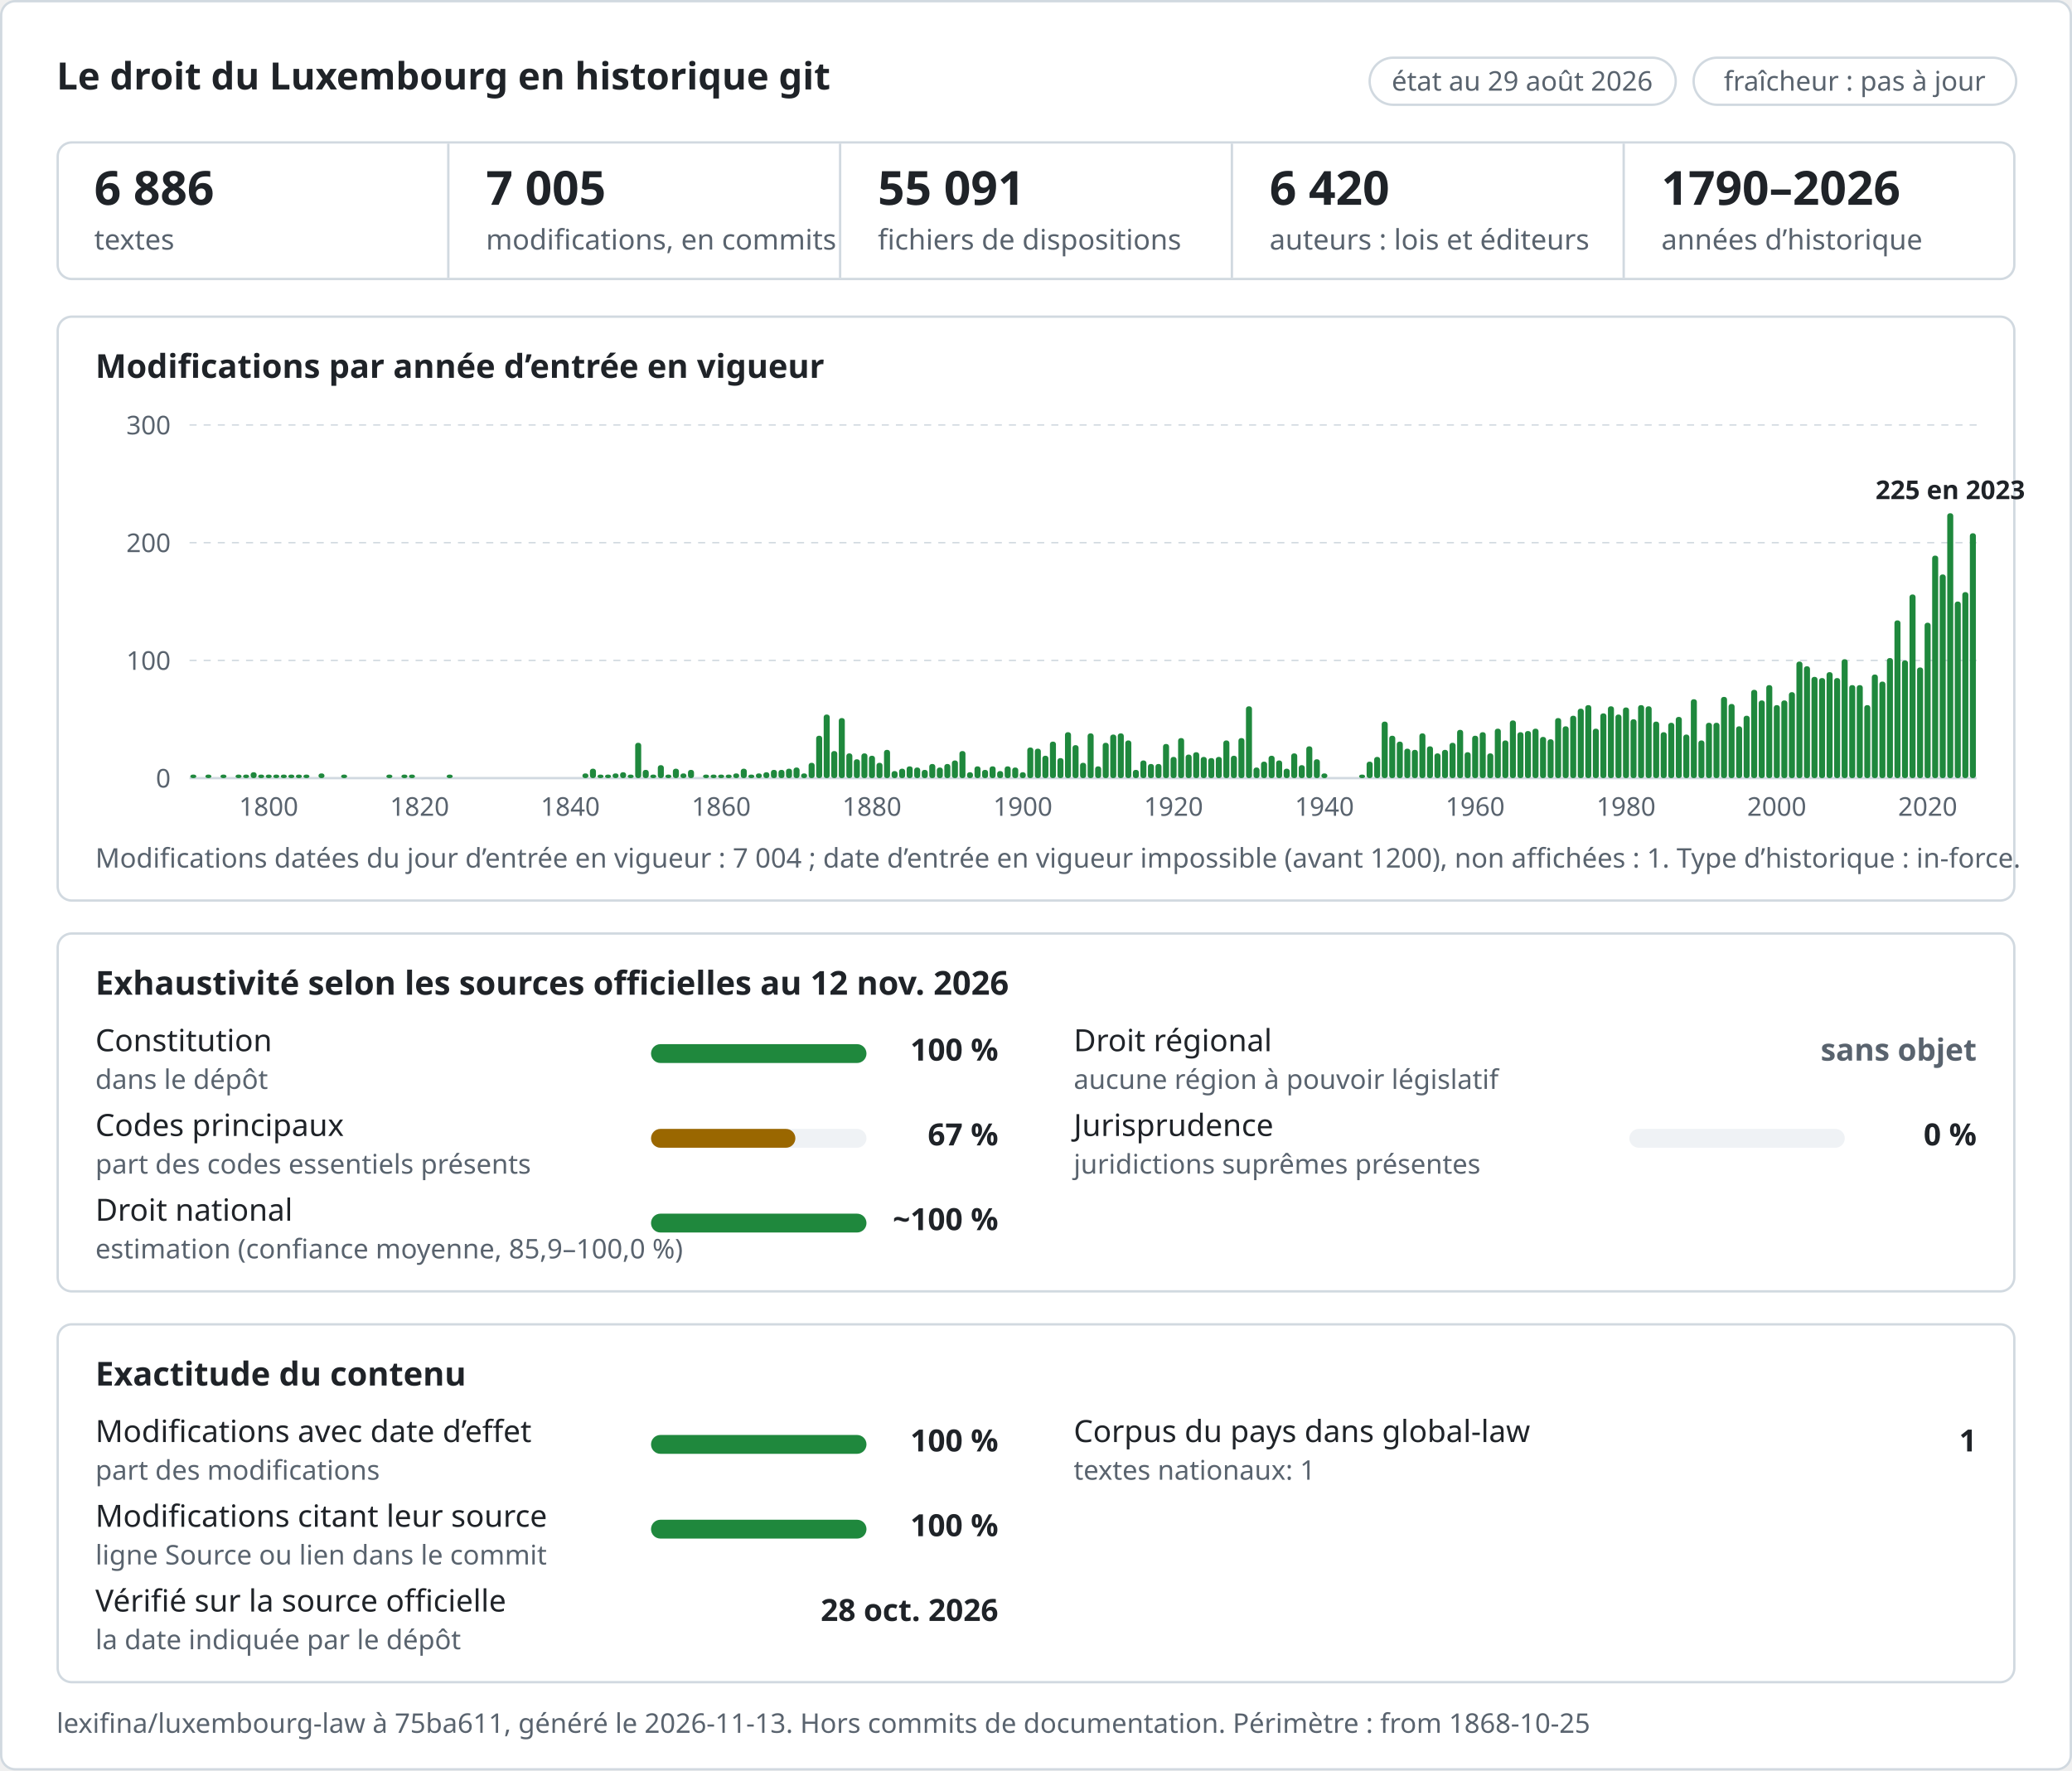
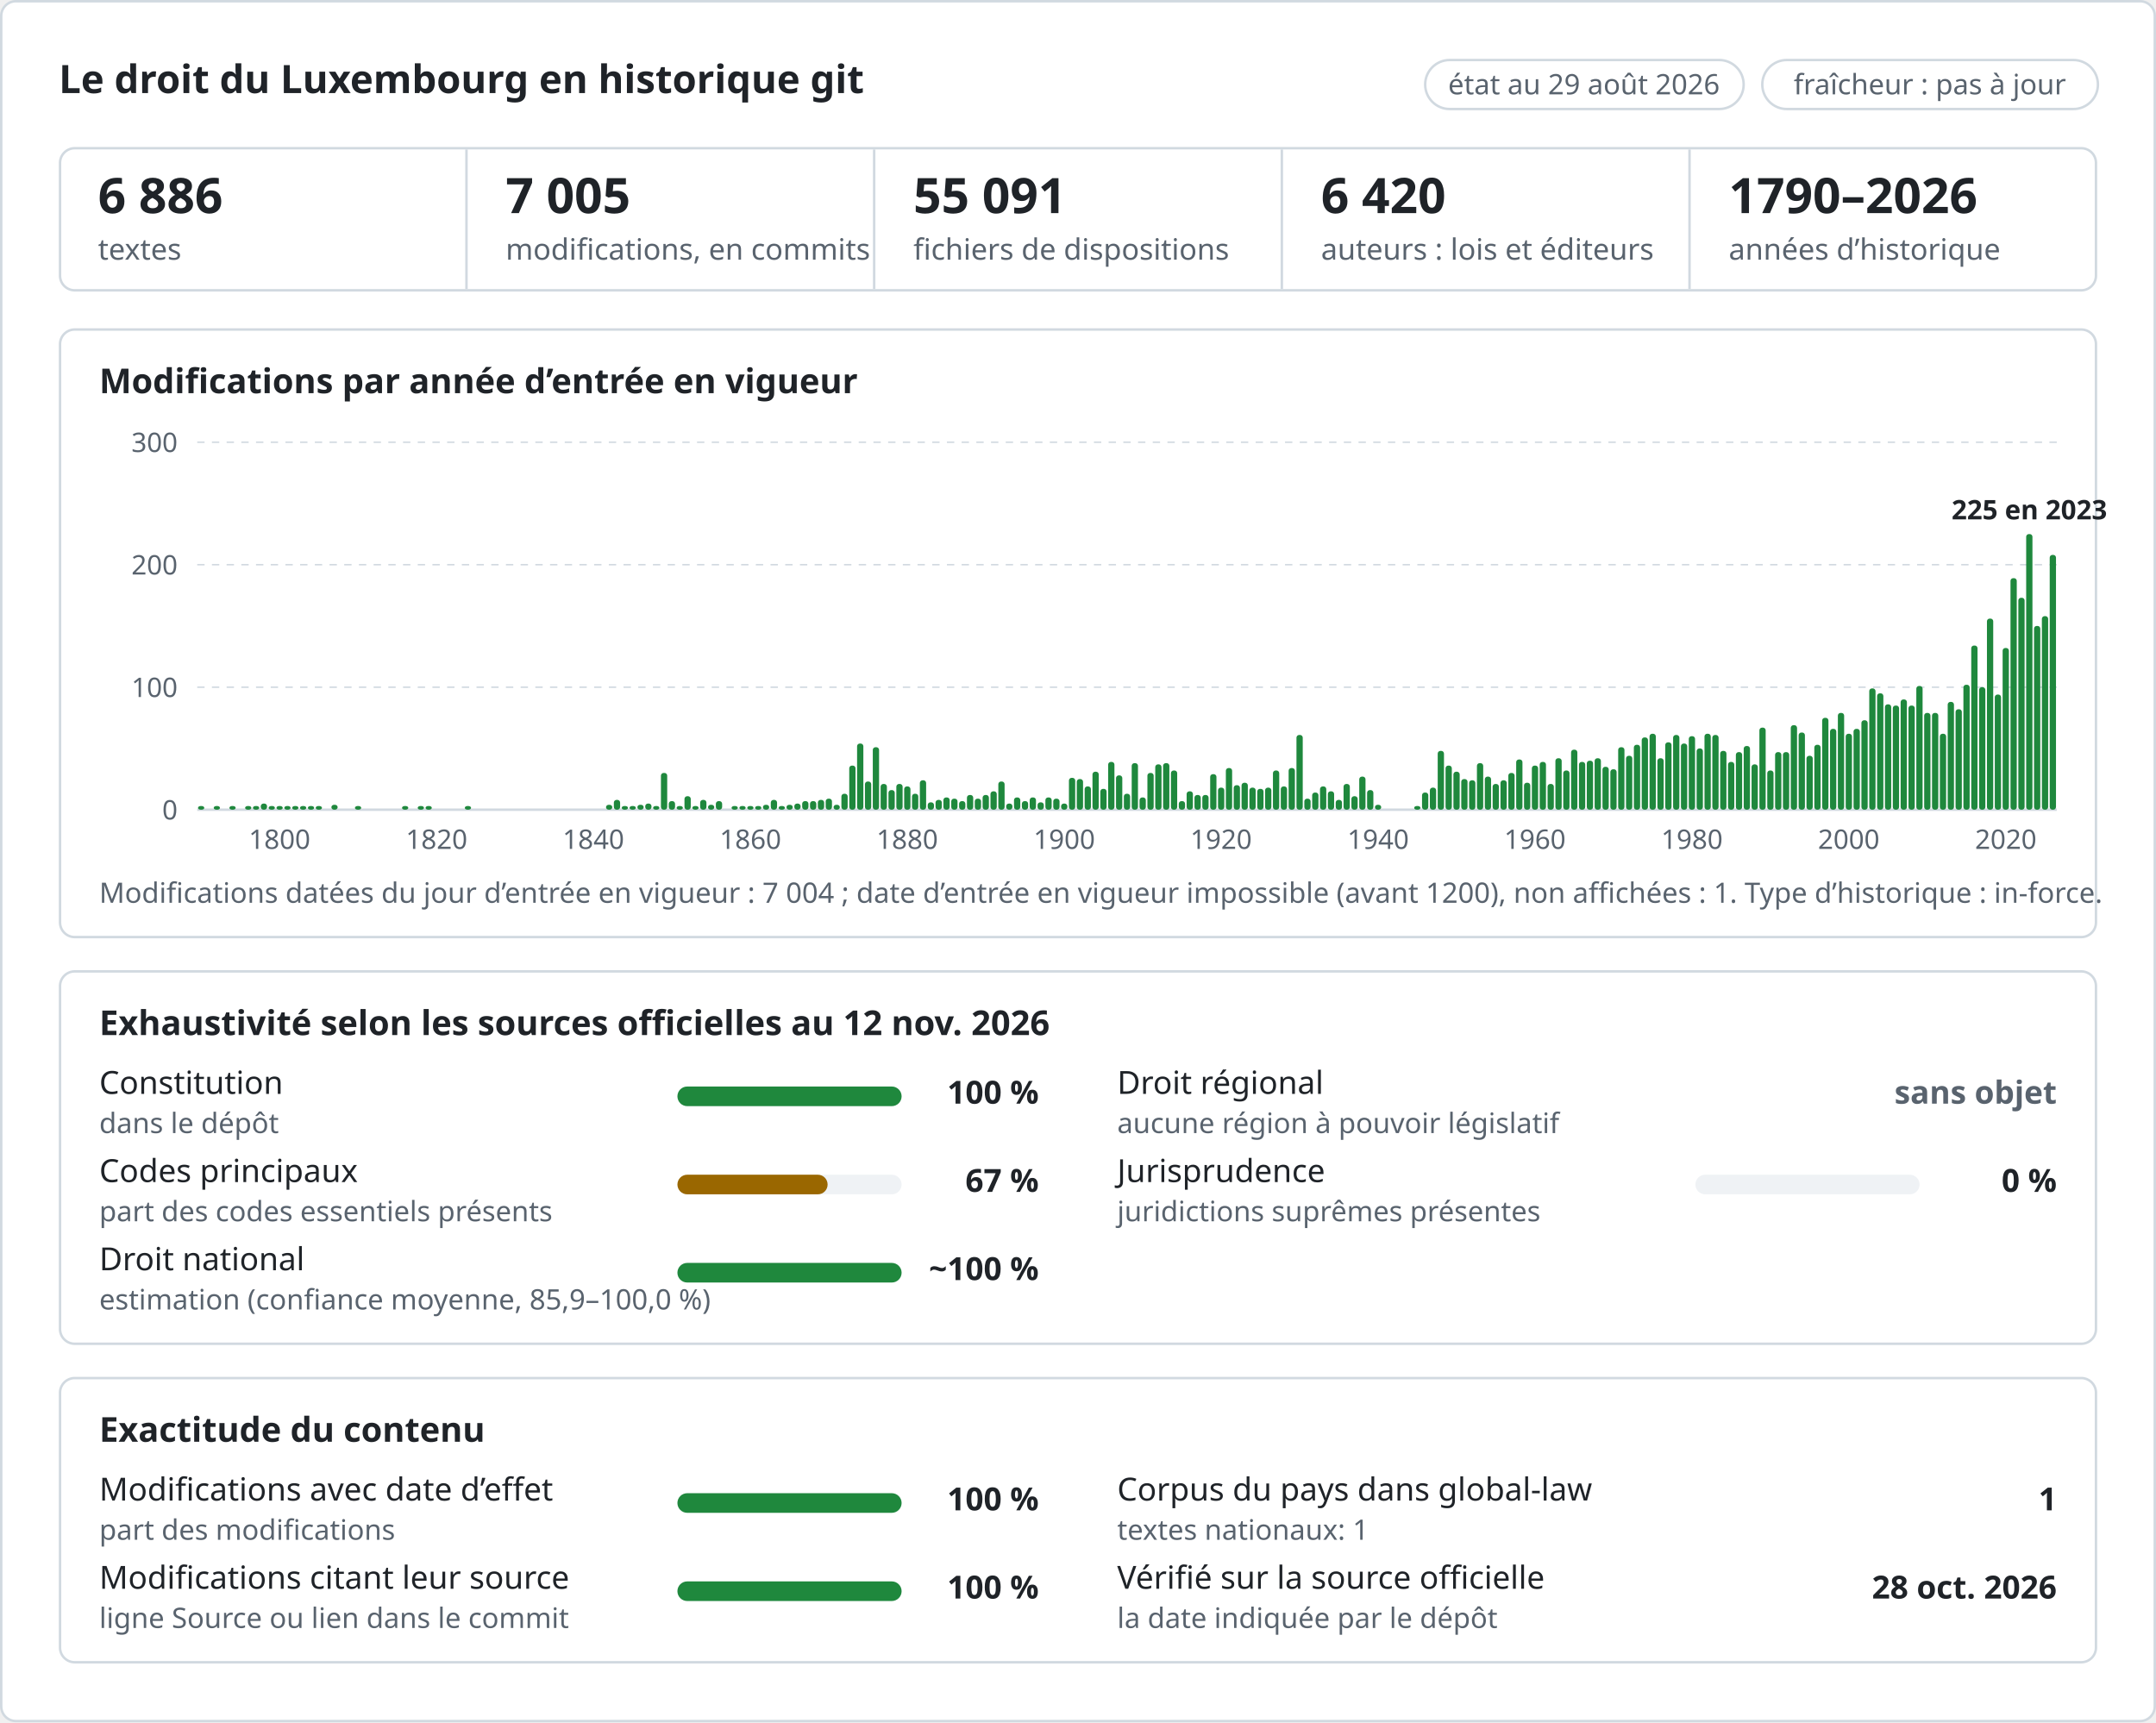
- <svg xmlns="http://www.w3.org/2000/svg" width="880" height="752" viewBox="0 0 880 752" font-family="-apple-system,BlinkMacSystemFont,Segoe UI,Noto Sans,Helvetica,Arial,sans-serif">
-   <rect x="0.5" y="0.5" width="879" height="751" rx="6" fill="#ffffff" stroke="#d1d9e0" />
+ <svg xmlns="http://www.w3.org/2000/svg" width="880" height="703" viewBox="0 0 880 703" font-family="-apple-system,BlinkMacSystemFont,Segoe UI,Noto Sans,Helvetica,Arial,sans-serif">
+   <rect x="0.5" y="0.5" width="879" height="702" rx="6" fill="#ffffff" stroke="#d1d9e0" />
  <text x="24" y="38" font-size="16" font-weight="600" fill="#1f2328">Le droit du Luxembourg en historique git</text>
  <rect x="581.7" y="24.5" width="130" height="20" rx="10" fill="none" stroke="#d1d9e0" />
  <text x="646.5" y="38.5" font-size="11.5" font-weight="500" text-anchor="middle" fill="#59636e">état au 29 août 2026</text>
  <rect x="719.3" y="24.5" width="137" height="20" rx="10" fill="none" stroke="#d1d9e0" />
  <text x="787.7" y="38.5" font-size="11.5" font-weight="500" text-anchor="middle" fill="#59636e">fraîcheur : pas à jour</text>
  <rect x="24.5" y="60.5" width="831" height="58" rx="6" fill="#ffffff" stroke="#d1d9e0" />
  <text x="40.0" y="87" font-size="20" font-weight="600" fill="#1f2328">6 886</text>
  <text x="40.0" y="106" font-size="12" fill="#59636e">textes</text>
  <line x1="190.4" y1="61" x2="190.4" y2="118" stroke="#d1d9e0" />
  <text x="206.4" y="87" font-size="20" font-weight="600" fill="#1f2328">7 005</text>
  <text x="206.4" y="106" font-size="12" fill="#59636e">modifications, en commits</text>
  <line x1="356.8" y1="61" x2="356.8" y2="118" stroke="#d1d9e0" />
  <text x="372.8" y="87" font-size="20" font-weight="600" fill="#1f2328">55 091</text>
  <text x="372.8" y="106" font-size="12" fill="#59636e">fichiers de dispositions</text>
  <line x1="523.2" y1="61" x2="523.2" y2="118" stroke="#d1d9e0" />
  <text x="539.2" y="87" font-size="20" font-weight="600" fill="#1f2328">6 420</text>
  <text x="539.2" y="106" font-size="12" fill="#59636e">auteurs : lois et éditeurs</text>
  <line x1="689.6" y1="61" x2="689.6" y2="118" stroke="#d1d9e0" />
  <text x="705.6" y="87" font-size="20" font-weight="600" fill="#1f2328">1790–2026</text>
  <text x="705.6" y="106" font-size="12" fill="#59636e">années d’historique</text>
  <rect x="24.5" y="134.5" width="831" height="248" rx="6" fill="#ffffff" stroke="#d1d9e0" />
  <text x="40.5" y="160.5" font-size="14" font-weight="600" fill="#1f2328">Modifications par année d’entrée en vigueur</text>
  <line x1="80.5" y1="330.5" x2="839.5" y2="330.5" stroke="#d1d9e0" stroke-width="1" />
  <text x="72.5" y="334.5" font-size="11" text-anchor="end" fill="#59636e">0</text>
  <line x1="80.5" y1="280.5" x2="839.5" y2="280.5" stroke="#d1d9e0" stroke-width="0.6" stroke-dasharray="3 3" />
  <text x="72.5" y="284.5" font-size="11" text-anchor="end" fill="#59636e">100</text>
  <line x1="80.5" y1="230.5" x2="839.5" y2="230.5" stroke="#d1d9e0" stroke-width="0.6" stroke-dasharray="3 3" />
  <text x="72.5" y="234.5" font-size="11" text-anchor="end" fill="#59636e">200</text>
  <line x1="80.5" y1="180.5" x2="839.5" y2="180.5" stroke="#d1d9e0" stroke-width="0.6" stroke-dasharray="3 3" />
  <text x="72.5" y="184.5" font-size="11" text-anchor="end" fill="#59636e">300</text>
  <rect x="80.82" y="329.0" width="2.56" height="1.5" rx="1.1" fill="#1f883d" />
  <rect x="87.23" y="329.0" width="2.56" height="1.5" rx="1.1" fill="#1f883d" />
  <rect x="93.63" y="329.0" width="2.56" height="1.5" rx="1.1" fill="#1f883d" />
  <rect x="100.04" y="329.0" width="2.56" height="1.5" rx="1.1" fill="#1f883d" />
  <rect x="103.24" y="329.0" width="2.56" height="1.5" rx="1.1" fill="#1f883d" />
  <rect x="106.44" y="328.0" width="2.56" height="2.5" rx="1.1" fill="#1f883d" />
  <rect x="109.64" y="329.0" width="2.56" height="1.5" rx="1.1" fill="#1f883d" />
  <rect x="112.85" y="329.0" width="2.56" height="1.5" rx="1.1" fill="#1f883d" />
  <text x="114.1" y="346.5" font-size="11" text-anchor="middle" fill="#59636e">1800</text>
  <rect x="116.05" y="329.0" width="2.56" height="1.5" rx="1.1" fill="#1f883d" />
  <rect x="119.25" y="329.0" width="2.56" height="1.5" rx="1.1" fill="#1f883d" />
  <rect x="122.45" y="329.0" width="2.56" height="1.5" rx="1.1" fill="#1f883d" />
  <rect x="125.66" y="329.0" width="2.56" height="1.5" rx="1.1" fill="#1f883d" />
  <rect x="128.86" y="329.0" width="2.56" height="1.5" rx="1.1" fill="#1f883d" />
  <rect x="135.26" y="328.5" width="2.56" height="2.0" rx="1.1" fill="#1f883d" />
  <rect x="144.87" y="329.0" width="2.56" height="1.5" rx="1.1" fill="#1f883d" />
  <rect x="164.09" y="329.0" width="2.56" height="1.5" rx="1.1" fill="#1f883d" />
  <rect x="170.49" y="329.0" width="2.56" height="1.5" rx="1.1" fill="#1f883d" />
  <rect x="173.69" y="329.0" width="2.56" height="1.5" rx="1.1" fill="#1f883d" />
  <text x="178.2" y="346.5" font-size="11" text-anchor="middle" fill="#59636e">1820</text>
  <rect x="189.71" y="329.0" width="2.56" height="1.5" rx="1.1" fill="#1f883d" />
  <text x="242.2" y="346.5" font-size="11" text-anchor="middle" fill="#59636e">1840</text>
  <rect x="247.35" y="328.5" width="2.56" height="2.0" rx="1.1" fill="#1f883d" />
  <rect x="250.55" y="326.5" width="2.56" height="4.0" rx="1.1" fill="#1f883d" />
  <rect x="253.76" y="329.0" width="2.56" height="1.5" rx="1.1" fill="#1f883d" />
  <rect x="256.96" y="329.0" width="2.56" height="1.5" rx="1.1" fill="#1f883d" />
  <rect x="260.16" y="328.5" width="2.56" height="2.0" rx="1.1" fill="#1f883d" />
  <rect x="263.36" y="328.0" width="2.56" height="2.5" rx="1.1" fill="#1f883d" />
  <rect x="266.57" y="329.0" width="2.56" height="1.5" rx="1.1" fill="#1f883d" />
  <rect x="269.77" y="315.5" width="2.56" height="15.0" rx="1.1" fill="#1f883d" />
  <rect x="272.97" y="327.0" width="2.56" height="3.5" rx="1.1" fill="#1f883d" />
  <rect x="276.17" y="329.0" width="2.56" height="1.5" rx="1.1" fill="#1f883d" />
  <rect x="279.38" y="325.0" width="2.56" height="5.5" rx="1.1" fill="#1f883d" />
  <rect x="282.58" y="329.0" width="2.56" height="1.5" rx="1.1" fill="#1f883d" />
  <rect x="285.78" y="326.5" width="2.56" height="4.0" rx="1.1" fill="#1f883d" />
  <rect x="288.98" y="328.5" width="2.56" height="2.0" rx="1.1" fill="#1f883d" />
  <rect x="292.19" y="327.0" width="2.56" height="3.5" rx="1.1" fill="#1f883d" />
  <rect x="298.59" y="329.0" width="2.56" height="1.5" rx="1.1" fill="#1f883d" />
  <rect x="301.79" y="329.0" width="2.56" height="1.5" rx="1.1" fill="#1f883d" />
  <rect x="305.00" y="329.0" width="2.56" height="1.5" rx="1.1" fill="#1f883d" />
  <text x="306.3" y="346.5" font-size="11" text-anchor="middle" fill="#59636e">1860</text>
  <rect x="308.20" y="329.0" width="2.56" height="1.5" rx="1.1" fill="#1f883d" />
  <rect x="311.40" y="328.5" width="2.56" height="2.0" rx="1.1" fill="#1f883d" />
  <rect x="314.61" y="326.5" width="2.56" height="4.0" rx="1.1" fill="#1f883d" />
  <rect x="317.81" y="329.0" width="2.56" height="1.5" rx="1.1" fill="#1f883d" />
  <rect x="321.01" y="328.5" width="2.56" height="2.0" rx="1.1" fill="#1f883d" />
  <rect x="324.21" y="328.0" width="2.56" height="2.5" rx="1.1" fill="#1f883d" />
  <rect x="327.42" y="327.0" width="2.56" height="3.5" rx="1.1" fill="#1f883d" />
  <rect x="330.62" y="327.0" width="2.56" height="3.5" rx="1.1" fill="#1f883d" />
  <rect x="333.82" y="326.5" width="2.56" height="4.0" rx="1.1" fill="#1f883d" />
  <rect x="337.02" y="326.0" width="2.56" height="4.5" rx="1.1" fill="#1f883d" />
  <rect x="340.23" y="328.5" width="2.56" height="2.0" rx="1.1" fill="#1f883d" />
  <rect x="343.43" y="324.0" width="2.56" height="6.5" rx="1.1" fill="#1f883d" />
  <rect x="346.63" y="312.5" width="2.56" height="18.0" rx="1.1" fill="#1f883d" />
  <rect x="349.83" y="303.5" width="2.56" height="27.0" rx="1.1" fill="#1f883d" />
  <rect x="353.04" y="319.0" width="2.56" height="11.5" rx="1.1" fill="#1f883d" />
  <rect x="356.24" y="305.0" width="2.56" height="25.5" rx="1.1" fill="#1f883d" />
  <rect x="359.44" y="320.0" width="2.56" height="10.5" rx="1.1" fill="#1f883d" />
  <rect x="362.64" y="322.5" width="2.56" height="8.0" rx="1.1" fill="#1f883d" />
  <rect x="365.85" y="320.0" width="2.56" height="10.5" rx="1.1" fill="#1f883d" />
  <rect x="369.05" y="321.0" width="2.56" height="9.5" rx="1.1" fill="#1f883d" />
  <text x="370.3" y="346.5" font-size="11" text-anchor="middle" fill="#59636e">1880</text>
  <rect x="372.25" y="324.0" width="2.56" height="6.5" rx="1.1" fill="#1f883d" />
  <rect x="375.45" y="318.5" width="2.56" height="12.0" rx="1.1" fill="#1f883d" />
  <rect x="378.66" y="327.5" width="2.56" height="3.0" rx="1.1" fill="#1f883d" />
  <rect x="381.86" y="326.5" width="2.56" height="4.0" rx="1.1" fill="#1f883d" />
  <rect x="385.06" y="325.5" width="2.56" height="5.0" rx="1.1" fill="#1f883d" />
  <rect x="388.26" y="326.0" width="2.56" height="4.5" rx="1.1" fill="#1f883d" />
  <rect x="391.47" y="327.0" width="2.56" height="3.5" rx="1.1" fill="#1f883d" />
  <rect x="394.67" y="324.5" width="2.56" height="6.0" rx="1.1" fill="#1f883d" />
  <rect x="397.87" y="326.0" width="2.56" height="4.5" rx="1.1" fill="#1f883d" />
  <rect x="401.07" y="324.5" width="2.56" height="6.0" rx="1.1" fill="#1f883d" />
  <rect x="404.28" y="323.0" width="2.56" height="7.5" rx="1.1" fill="#1f883d" />
  <rect x="407.48" y="319.0" width="2.56" height="11.5" rx="1.1" fill="#1f883d" />
  <rect x="410.68" y="328.0" width="2.56" height="2.5" rx="1.1" fill="#1f883d" />
  <rect x="413.88" y="325.5" width="2.56" height="5.0" rx="1.1" fill="#1f883d" />
  <rect x="417.09" y="327.0" width="2.56" height="3.5" rx="1.1" fill="#1f883d" />
  <rect x="420.29" y="325.5" width="2.56" height="5.0" rx="1.1" fill="#1f883d" />
  <rect x="423.49" y="327.5" width="2.56" height="3.0" rx="1.1" fill="#1f883d" />
  <rect x="426.69" y="325.5" width="2.56" height="5.0" rx="1.1" fill="#1f883d" />
  <rect x="429.90" y="326.0" width="2.56" height="4.5" rx="1.1" fill="#1f883d" />
  <rect x="433.10" y="328.0" width="2.56" height="2.5" rx="1.1" fill="#1f883d" />
  <text x="434.4" y="346.5" font-size="11" text-anchor="middle" fill="#59636e">1900</text>
  <rect x="436.30" y="317.5" width="2.56" height="13.0" rx="1.1" fill="#1f883d" />
  <rect x="439.50" y="318.0" width="2.56" height="12.5" rx="1.1" fill="#1f883d" />
  <rect x="442.71" y="321.0" width="2.56" height="9.5" rx="1.1" fill="#1f883d" />
  <rect x="445.91" y="315.0" width="2.56" height="15.5" rx="1.1" fill="#1f883d" />
  <rect x="449.11" y="322.0" width="2.56" height="8.5" rx="1.1" fill="#1f883d" />
  <rect x="452.31" y="311.0" width="2.56" height="19.5" rx="1.1" fill="#1f883d" />
  <rect x="455.52" y="316.5" width="2.56" height="14.0" rx="1.1" fill="#1f883d" />
  <rect x="458.72" y="324.0" width="2.56" height="6.5" rx="1.1" fill="#1f883d" />
  <rect x="461.92" y="311.5" width="2.56" height="19.0" rx="1.1" fill="#1f883d" />
  <rect x="465.12" y="325.5" width="2.56" height="5.0" rx="1.1" fill="#1f883d" />
  <rect x="468.33" y="315.5" width="2.56" height="15.0" rx="1.1" fill="#1f883d" />
  <rect x="471.53" y="312.0" width="2.56" height="18.5" rx="1.1" fill="#1f883d" />
  <rect x="474.73" y="311.5" width="2.56" height="19.0" rx="1.1" fill="#1f883d" />
  <rect x="477.93" y="314.5" width="2.56" height="16.0" rx="1.1" fill="#1f883d" />
  <rect x="481.14" y="327.0" width="2.56" height="3.5" rx="1.1" fill="#1f883d" />
  <rect x="484.34" y="323.0" width="2.56" height="7.5" rx="1.1" fill="#1f883d" />
  <rect x="487.54" y="324.5" width="2.56" height="6.0" rx="1.1" fill="#1f883d" />
  <rect x="490.74" y="324.5" width="2.56" height="6.0" rx="1.1" fill="#1f883d" />
  <rect x="493.95" y="316.0" width="2.56" height="14.5" rx="1.1" fill="#1f883d" />
  <rect x="497.15" y="321.5" width="2.56" height="9.0" rx="1.1" fill="#1f883d" />
  <text x="498.4" y="346.5" font-size="11" text-anchor="middle" fill="#59636e">1920</text>
  <rect x="500.35" y="313.5" width="2.56" height="17.0" rx="1.1" fill="#1f883d" />
  <rect x="503.55" y="320.5" width="2.56" height="10.0" rx="1.1" fill="#1f883d" />
  <rect x="506.76" y="319.5" width="2.56" height="11.0" rx="1.1" fill="#1f883d" />
  <rect x="509.96" y="321.5" width="2.56" height="9.0" rx="1.1" fill="#1f883d" />
  <rect x="513.16" y="322.0" width="2.56" height="8.5" rx="1.1" fill="#1f883d" />
  <rect x="516.36" y="321.5" width="2.56" height="9.0" rx="1.1" fill="#1f883d" />
  <rect x="519.57" y="314.5" width="2.56" height="16.0" rx="1.1" fill="#1f883d" />
  <rect x="522.77" y="321.0" width="2.56" height="9.5" rx="1.1" fill="#1f883d" />
  <rect x="525.97" y="313.5" width="2.56" height="17.0" rx="1.1" fill="#1f883d" />
  <rect x="529.17" y="300.0" width="2.56" height="30.5" rx="1.1" fill="#1f883d" />
  <rect x="532.38" y="326.0" width="2.56" height="4.5" rx="1.1" fill="#1f883d" />
  <rect x="535.58" y="323.5" width="2.56" height="7.0" rx="1.1" fill="#1f883d" />
  <rect x="538.78" y="321.0" width="2.56" height="9.5" rx="1.1" fill="#1f883d" />
  <rect x="541.98" y="323.0" width="2.56" height="7.5" rx="1.1" fill="#1f883d" />
  <rect x="545.19" y="326.5" width="2.56" height="4.0" rx="1.1" fill="#1f883d" />
  <rect x="548.39" y="320.0" width="2.56" height="10.5" rx="1.1" fill="#1f883d" />
  <rect x="551.59" y="325.0" width="2.56" height="5.5" rx="1.1" fill="#1f883d" />
  <rect x="554.79" y="317.0" width="2.56" height="13.5" rx="1.1" fill="#1f883d" />
  <rect x="558.00" y="322.5" width="2.56" height="8.0" rx="1.1" fill="#1f883d" />
  <rect x="561.20" y="328.5" width="2.56" height="2.0" rx="1.1" fill="#1f883d" />
  <text x="562.5" y="346.5" font-size="11" text-anchor="middle" fill="#59636e">1940</text>
  <rect x="577.21" y="329.0" width="2.56" height="1.5" rx="1.1" fill="#1f883d" />
  <rect x="580.42" y="323.5" width="2.56" height="7.0" rx="1.1" fill="#1f883d" />
  <rect x="583.62" y="321.5" width="2.56" height="9.0" rx="1.1" fill="#1f883d" />
  <rect x="586.82" y="306.5" width="2.56" height="24.0" rx="1.1" fill="#1f883d" />
  <rect x="590.02" y="312.5" width="2.56" height="18.0" rx="1.1" fill="#1f883d" />
  <rect x="593.23" y="315.0" width="2.56" height="15.5" rx="1.1" fill="#1f883d" />
  <rect x="596.43" y="318.0" width="2.56" height="12.5" rx="1.1" fill="#1f883d" />
  <rect x="599.63" y="318.5" width="2.56" height="12.0" rx="1.1" fill="#1f883d" />
  <rect x="602.83" y="311.5" width="2.56" height="19.0" rx="1.1" fill="#1f883d" />
  <rect x="606.04" y="317.0" width="2.56" height="13.5" rx="1.1" fill="#1f883d" />
  <rect x="609.24" y="320.0" width="2.56" height="10.5" rx="1.1" fill="#1f883d" />
  <rect x="612.44" y="318.5" width="2.56" height="12.0" rx="1.1" fill="#1f883d" />
  <rect x="615.64" y="315.5" width="2.56" height="15.0" rx="1.1" fill="#1f883d" />
  <rect x="618.85" y="310.0" width="2.56" height="20.5" rx="1.1" fill="#1f883d" />
  <rect x="622.05" y="319.5" width="2.56" height="11.0" rx="1.1" fill="#1f883d" />
  <rect x="625.25" y="312.5" width="2.56" height="18.0" rx="1.1" fill="#1f883d" />
  <text x="626.5" y="346.5" font-size="11" text-anchor="middle" fill="#59636e">1960</text>
  <rect x="628.45" y="311.0" width="2.56" height="19.5" rx="1.1" fill="#1f883d" />
  <rect x="631.66" y="320.0" width="2.56" height="10.5" rx="1.1" fill="#1f883d" />
  <rect x="634.86" y="309.5" width="2.56" height="21.0" rx="1.1" fill="#1f883d" />
  <rect x="638.06" y="314.5" width="2.56" height="16.0" rx="1.1" fill="#1f883d" />
  <rect x="641.26" y="306.0" width="2.56" height="24.5" rx="1.1" fill="#1f883d" />
  <rect x="644.47" y="311.0" width="2.56" height="19.5" rx="1.1" fill="#1f883d" />
  <rect x="647.67" y="310.5" width="2.56" height="20.0" rx="1.1" fill="#1f883d" />
  <rect x="650.87" y="309.5" width="2.56" height="21.0" rx="1.1" fill="#1f883d" />
  <rect x="654.07" y="313.0" width="2.56" height="17.5" rx="1.1" fill="#1f883d" />
  <rect x="657.28" y="314.0" width="2.56" height="16.5" rx="1.1" fill="#1f883d" />
  <rect x="660.48" y="305.0" width="2.56" height="25.5" rx="1.1" fill="#1f883d" />
  <rect x="663.68" y="308.5" width="2.56" height="22.0" rx="1.1" fill="#1f883d" />
  <rect x="666.88" y="304.0" width="2.56" height="26.5" rx="1.1" fill="#1f883d" />
  <rect x="670.09" y="301.0" width="2.56" height="29.5" rx="1.1" fill="#1f883d" />
  <rect x="673.29" y="299.5" width="2.56" height="31.0" rx="1.1" fill="#1f883d" />
  <rect x="676.49" y="309.5" width="2.56" height="21.0" rx="1.1" fill="#1f883d" />
  <rect x="679.69" y="303.0" width="2.56" height="27.5" rx="1.1" fill="#1f883d" />
  <rect x="682.90" y="300.0" width="2.56" height="30.5" rx="1.1" fill="#1f883d" />
  <rect x="686.10" y="303.5" width="2.56" height="27.0" rx="1.1" fill="#1f883d" />
  <rect x="689.30" y="300.5" width="2.56" height="30.0" rx="1.1" fill="#1f883d" />
  <text x="690.6" y="346.5" font-size="11" text-anchor="middle" fill="#59636e">1980</text>
  <rect x="692.50" y="305.5" width="2.56" height="25.0" rx="1.1" fill="#1f883d" />
  <rect x="695.71" y="299.5" width="2.56" height="31.0" rx="1.1" fill="#1f883d" />
  <rect x="698.91" y="300.0" width="2.56" height="30.5" rx="1.1" fill="#1f883d" />
  <rect x="702.11" y="306.5" width="2.56" height="24.0" rx="1.1" fill="#1f883d" />
  <rect x="705.31" y="311.0" width="2.56" height="19.5" rx="1.1" fill="#1f883d" />
  <rect x="708.52" y="307.0" width="2.56" height="23.5" rx="1.1" fill="#1f883d" />
  <rect x="711.72" y="304.5" width="2.56" height="26.0" rx="1.1" fill="#1f883d" />
  <rect x="714.92" y="312.0" width="2.56" height="18.5" rx="1.1" fill="#1f883d" />
  <rect x="718.12" y="297.0" width="2.56" height="33.5" rx="1.1" fill="#1f883d" />
  <rect x="721.33" y="314.5" width="2.56" height="16.0" rx="1.1" fill="#1f883d" />
  <rect x="724.53" y="307.0" width="2.56" height="23.5" rx="1.1" fill="#1f883d" />
  <rect x="727.73" y="307.0" width="2.56" height="23.5" rx="1.1" fill="#1f883d" />
  <rect x="730.93" y="296.0" width="2.56" height="34.5" rx="1.1" fill="#1f883d" />
  <rect x="734.14" y="299.0" width="2.56" height="31.5" rx="1.1" fill="#1f883d" />
  <rect x="737.34" y="308.5" width="2.56" height="22.0" rx="1.1" fill="#1f883d" />
  <rect x="740.54" y="304.0" width="2.56" height="26.5" rx="1.1" fill="#1f883d" />
  <rect x="743.74" y="293.0" width="2.56" height="37.5" rx="1.1" fill="#1f883d" />
  <rect x="746.95" y="297.5" width="2.56" height="33.0" rx="1.1" fill="#1f883d" />
  <rect x="750.15" y="291.0" width="2.56" height="39.5" rx="1.1" fill="#1f883d" />
  <rect x="753.35" y="299.5" width="2.56" height="31.0" rx="1.1" fill="#1f883d" />
  <text x="754.6" y="346.5" font-size="11" text-anchor="middle" fill="#59636e">2000</text>
  <rect x="756.55" y="297.5" width="2.56" height="33.0" rx="1.1" fill="#1f883d" />
  <rect x="759.76" y="294.0" width="2.56" height="36.5" rx="1.1" fill="#1f883d" />
  <rect x="762.96" y="281.0" width="2.56" height="49.5" rx="1.1" fill="#1f883d" />
  <rect x="766.16" y="283.0" width="2.56" height="47.5" rx="1.1" fill="#1f883d" />
  <rect x="769.36" y="287.5" width="2.56" height="43.0" rx="1.1" fill="#1f883d" />
  <rect x="772.57" y="288.0" width="2.56" height="42.5" rx="1.1" fill="#1f883d" />
  <rect x="775.77" y="285.5" width="2.56" height="45.0" rx="1.1" fill="#1f883d" />
  <rect x="778.97" y="288.0" width="2.56" height="42.5" rx="1.1" fill="#1f883d" />
  <rect x="782.17" y="280.0" width="2.56" height="50.5" rx="1.1" fill="#1f883d" />
  <rect x="785.38" y="291.0" width="2.56" height="39.5" rx="1.1" fill="#1f883d" />
  <rect x="788.58" y="291.0" width="2.56" height="39.5" rx="1.1" fill="#1f883d" />
  <rect x="791.78" y="299.5" width="2.56" height="31.0" rx="1.1" fill="#1f883d" />
  <rect x="794.98" y="286.5" width="2.56" height="44.0" rx="1.1" fill="#1f883d" />
  <rect x="798.19" y="289.5" width="2.56" height="41.0" rx="1.1" fill="#1f883d" />
  <rect x="801.39" y="279.5" width="2.56" height="51.0" rx="1.1" fill="#1f883d" />
  <rect x="804.59" y="263.5" width="2.56" height="67.0" rx="1.1" fill="#1f883d" />
  <rect x="807.79" y="280.5" width="2.56" height="50.0" rx="1.1" fill="#1f883d" />
  <rect x="811.00" y="252.5" width="2.56" height="78.0" rx="1.1" fill="#1f883d" />
  <rect x="814.20" y="283.5" width="2.56" height="47.0" rx="1.1" fill="#1f883d" />
  <rect x="817.40" y="264.5" width="2.56" height="66.0" rx="1.1" fill="#1f883d" />
  <text x="818.7" y="346.5" font-size="11" text-anchor="middle" fill="#59636e">2020</text>
  <rect x="820.61" y="236.0" width="2.56" height="94.5" rx="1.1" fill="#1f883d" />
  <rect x="823.81" y="244.0" width="2.56" height="86.5" rx="1.1" fill="#1f883d" />
  <rect x="827.01" y="218.0" width="2.56" height="112.5" rx="1.1" fill="#1f883d" />
  <text x="828.3" y="212.0" font-size="11" font-weight="600" text-anchor="middle" fill="#1f2328">225 en 2023</text>
  <rect x="830.21" y="255.5" width="2.56" height="75.0" rx="1.1" fill="#1f883d" />
  <rect x="833.42" y="251.5" width="2.56" height="79.0" rx="1.1" fill="#1f883d" />
  <rect x="836.62" y="226.5" width="2.56" height="104.0" rx="1.1" fill="#1f883d" />
  <text x="40.5" y="368.5" font-size="11.5" fill="#59636e" textLength="799" lengthAdjust="spacingAndGlyphs">Modifications datées du jour d’entrée en vigueur : 7 004 ; date d’entrée en vigueur impossible (avant 1200), non affichées : 1. Type d’historique : in-force.</text>
  <rect x="24.5" y="396.5" width="831" height="152" rx="6" fill="#ffffff" stroke="#d1d9e0" />
  <text x="40.5" y="422.5" font-size="14" font-weight="600" fill="#1f2328">Exhaustivité selon les sources officielles au 12 nov. 2026</text>
  <text x="40.5" y="446.5" font-size="13" fill="#1f2328">Constitution</text>
  <text x="40.5" y="462.5" font-size="11.5" fill="#59636e">dans le dépôt</text>
  <g>
    <rect x="276.5" y="443.5" width="91.5" height="8" rx="4" fill="#eff2f5" />
    <rect x="276.5" y="443.5" width="91.5" height="8" rx="4" fill="#1f883d" />
  </g>
  <text x="424.0" y="450.5" font-size="13" font-weight="600" text-anchor="end" fill="#1f2328">100 %</text>
  <text x="40.5" y="482.5" font-size="13" fill="#1f2328">Codes principaux</text>
  <text x="40.5" y="498.5" font-size="11.5" fill="#59636e">part des codes essentiels présents</text>
  <g>
    <rect x="276.5" y="479.5" width="91.5" height="8" rx="4" fill="#eff2f5" />
    <rect x="276.5" y="479.5" width="61.3" height="8" rx="4" fill="#9a6700" />
  </g>
  <text x="424.0" y="486.5" font-size="13" font-weight="600" text-anchor="end" fill="#1f2328">67 %</text>
  <text x="40.5" y="518.5" font-size="13" fill="#1f2328">Droit national</text>
  <text x="40.5" y="534.5" font-size="11.5" fill="#59636e">estimation (confiance moyenne, 85,9–100,0 %)</text>
  <g>
    <rect x="276.5" y="515.5" width="91.5" height="8" rx="4" fill="#eff2f5" />
    <rect x="276.5" y="515.5" width="91.5" height="8" rx="4" fill="#1f883d" />
  </g>
  <text x="424.0" y="522.5" font-size="13" font-weight="600" text-anchor="end" fill="#1f2328">~100 %</text>
  <text x="456.0" y="446.5" font-size="13" fill="#1f2328">Droit régional</text>
  <text x="456.0" y="462.5" font-size="11.5" fill="#59636e">aucune région à pouvoir législatif</text>
  <text x="839.5" y="450.5" font-size="13" font-weight="600" text-anchor="end" fill="#59636e">sans objet</text>
  <text x="456.0" y="482.5" font-size="13" fill="#1f2328">Jurisprudence</text>
  <text x="456.0" y="498.5" font-size="11.5" fill="#59636e">juridictions suprêmes présentes</text>
  <g>
    <rect x="692.0" y="479.5" width="91.5" height="8" rx="4" fill="#eff2f5" />
  </g>
  <text x="839.5" y="486.5" font-size="13" font-weight="600" text-anchor="end" fill="#1f2328">0 %</text>
-   <rect x="24.5" y="562.5" width="831" height="152" rx="6" fill="#ffffff" stroke="#d1d9e0" />
+   <rect x="24.5" y="562.5" width="831" height="116" rx="6" fill="#ffffff" stroke="#d1d9e0" />
  <text x="40.5" y="588.5" font-size="14" font-weight="600" fill="#1f2328">Exactitude du contenu</text>
  <text x="40.5" y="612.5" font-size="13" fill="#1f2328">Modifications avec date d’effet</text>
  <text x="40.5" y="628.5" font-size="11.5" fill="#59636e">part des modifications</text>
  <g>
    <rect x="276.5" y="609.5" width="91.5" height="8" rx="4" fill="#eff2f5" />
    <rect x="276.5" y="609.5" width="91.5" height="8" rx="4" fill="#1f883d" />
  </g>
  <text x="424.0" y="616.5" font-size="13" font-weight="600" text-anchor="end" fill="#1f2328">100 %</text>
  <text x="40.5" y="648.5" font-size="13" fill="#1f2328">Modifications citant leur source</text>
  <text x="40.5" y="664.5" font-size="11.5" fill="#59636e">ligne Source ou lien dans le commit</text>
  <g>
    <rect x="276.5" y="645.5" width="91.5" height="8" rx="4" fill="#eff2f5" />
    <rect x="276.5" y="645.5" width="91.5" height="8" rx="4" fill="#1f883d" />
  </g>
  <text x="424.0" y="652.5" font-size="13" font-weight="600" text-anchor="end" fill="#1f2328">100 %</text>
-   <text x="40.5" y="684.5" font-size="13" fill="#1f2328">Vérifié sur la source officielle</text>
-   <text x="40.5" y="700.5" font-size="11.5" fill="#59636e">la date indiquée par le dépôt</text>
-   <text x="424.0" y="688.5" font-size="13" font-weight="600" text-anchor="end" fill="#1f2328">28 oct. 2026</text>
  <text x="456.0" y="612.5" font-size="13" fill="#1f2328">Corpus du pays dans global-law</text>
  <text x="456.0" y="628.5" font-size="11.5" fill="#59636e">textes nationaux: 1</text>
  <text x="839.5" y="616.5" font-size="13" font-weight="600" text-anchor="end" fill="#1f2328">1</text>
-   <text x="24" y="736" font-size="11.5" fill="#59636e">lexifina/luxembourg-law à 75ba611, généré le 2026-11-13. Hors commits de documentation. Périmètre : from 1868-10-25</text>
+   <text x="456.0" y="648.5" font-size="13" fill="#1f2328">Vérifié sur la source officielle</text>
+   <text x="456.0" y="664.5" font-size="11.5" fill="#59636e">la date indiquée par le dépôt</text>
+   <text x="839.5" y="652.5" font-size="13" font-weight="600" text-anchor="end" fill="#1f2328">28 oct. 2026</text>
</svg>
